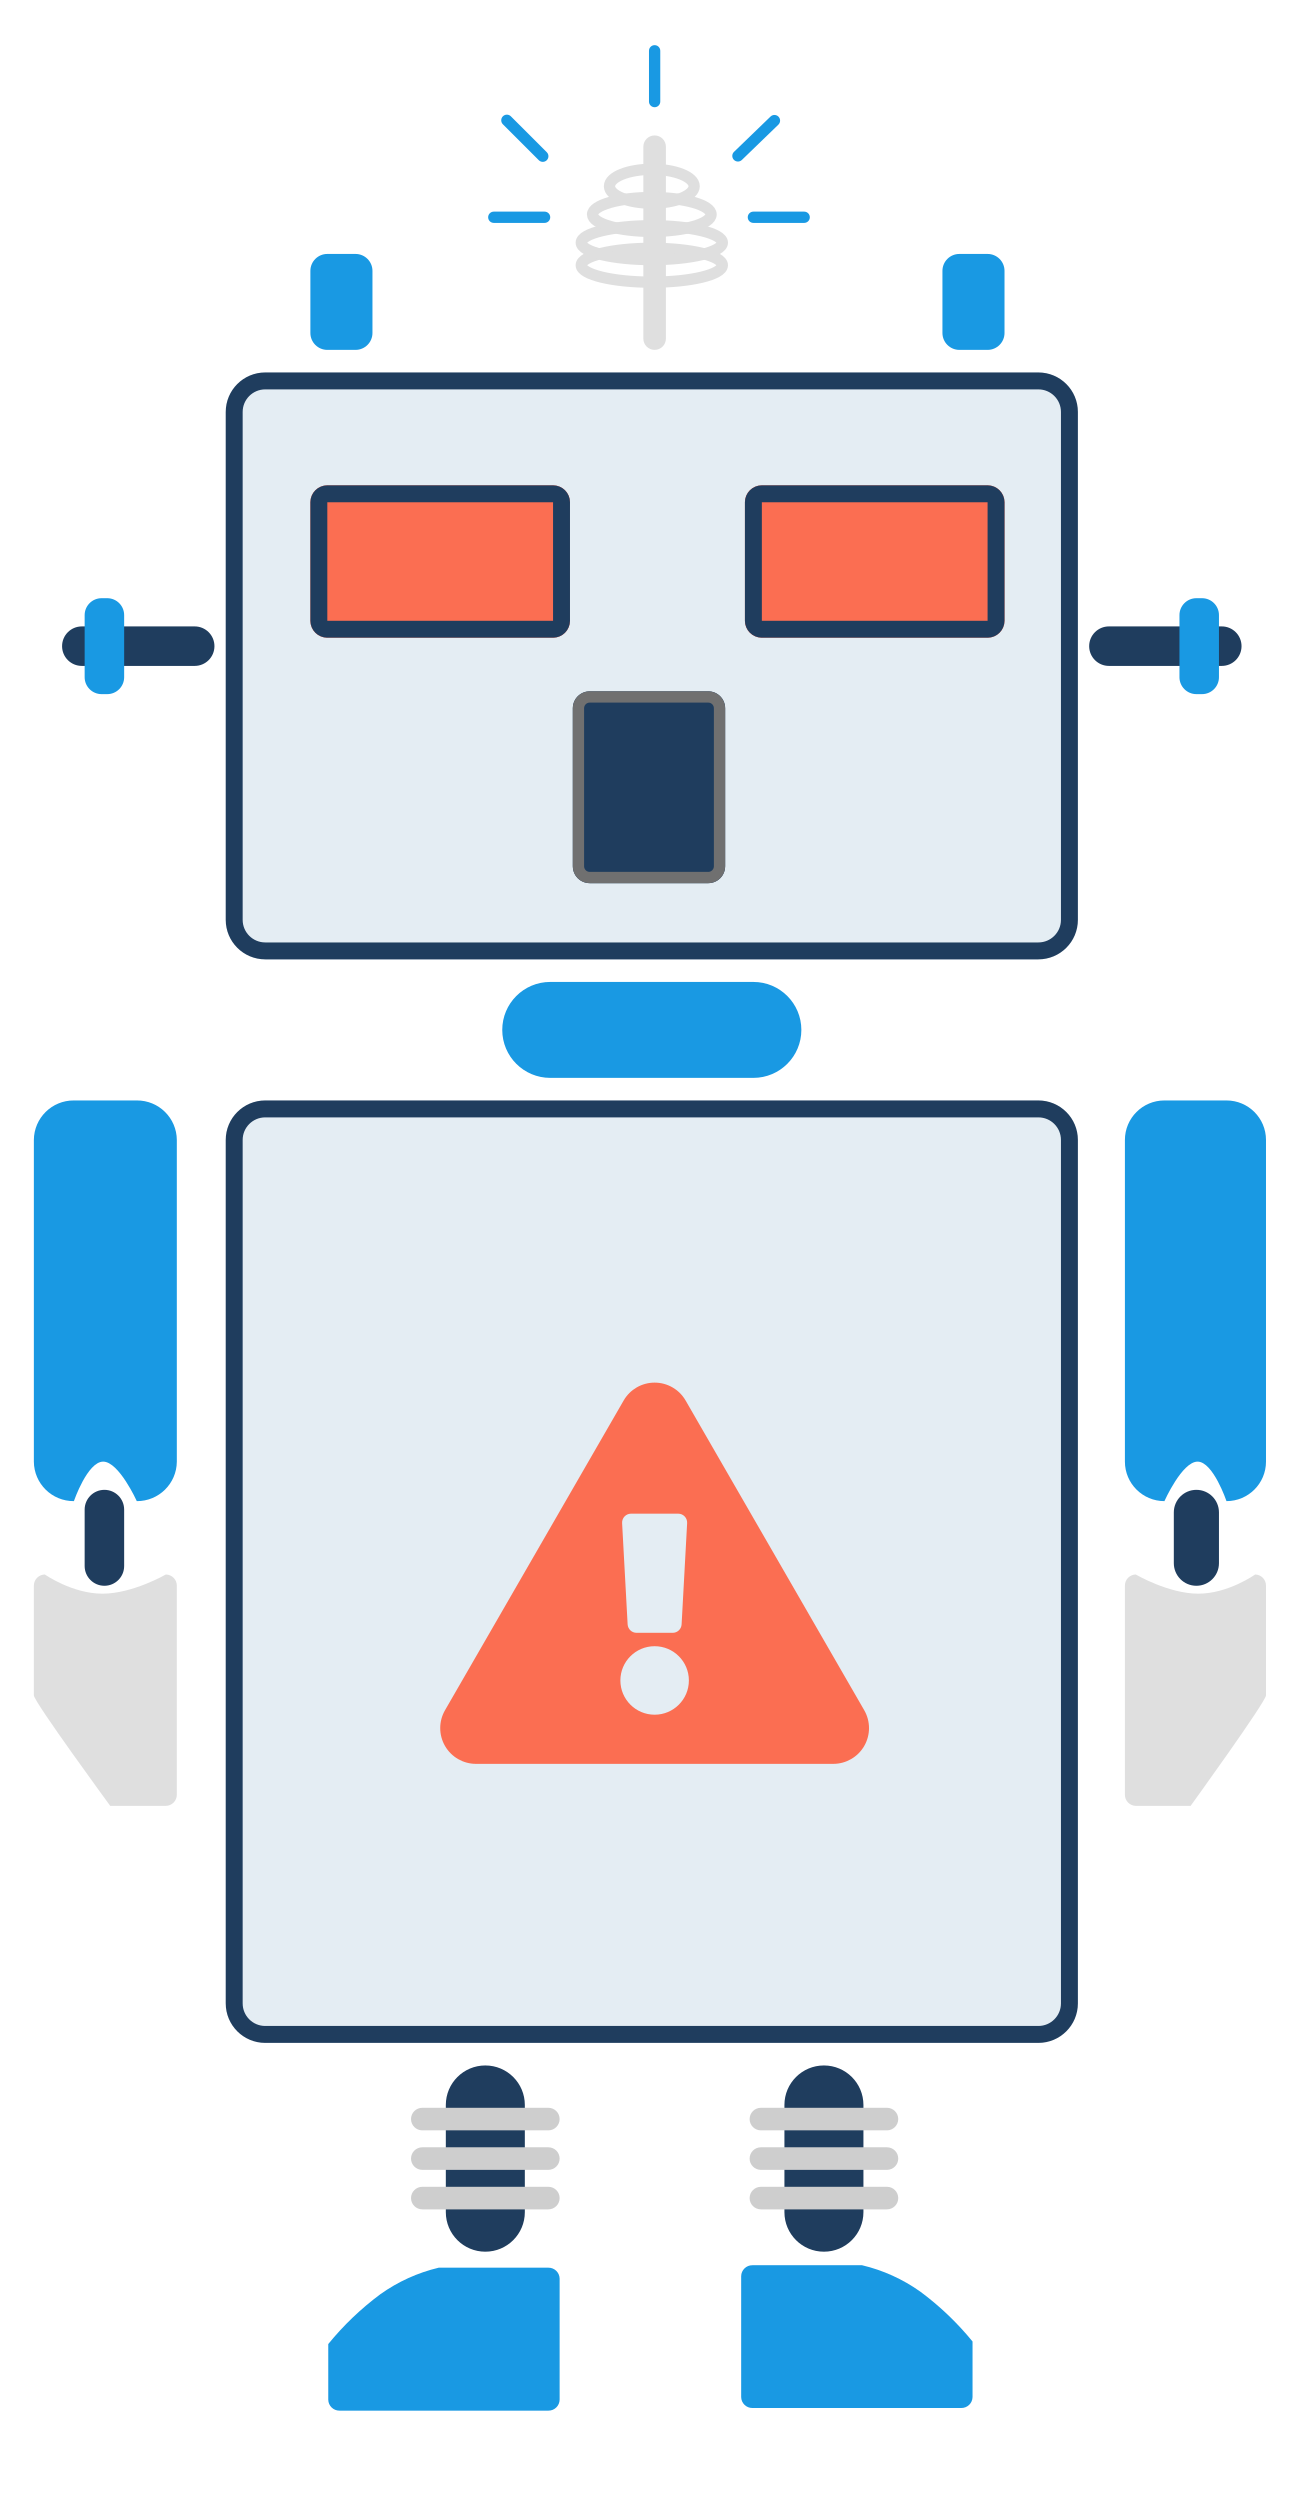
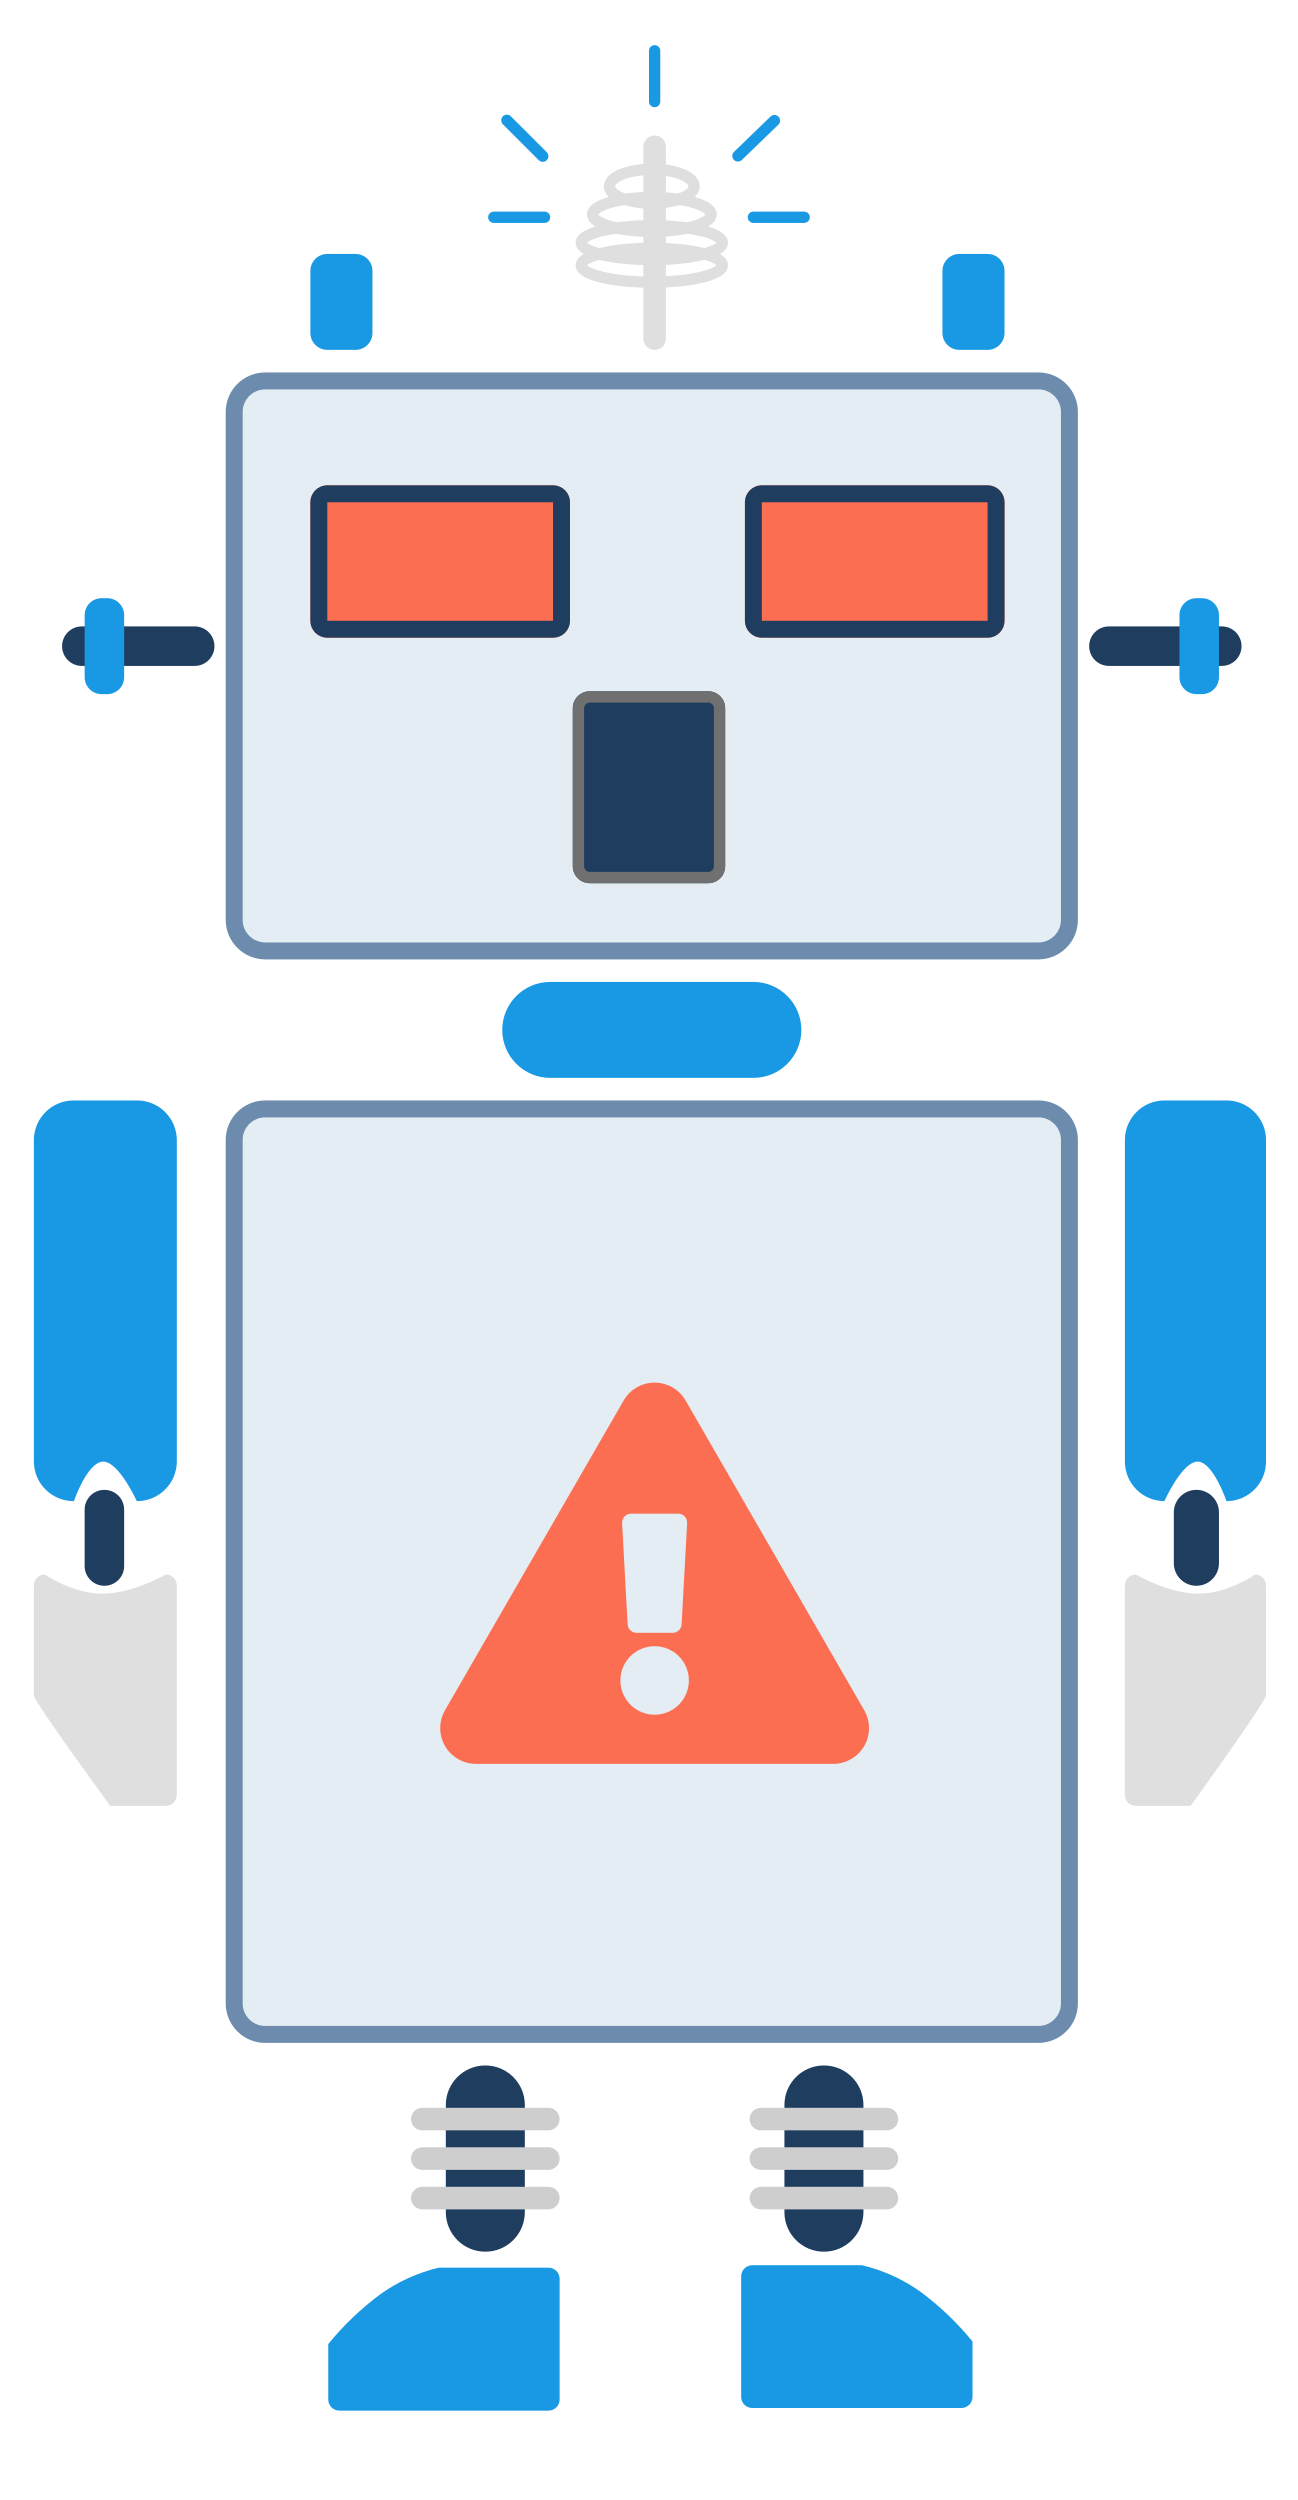
<svg xmlns="http://www.w3.org/2000/svg" width="230" height="443" viewBox="0 0 230 443">
  <defs>
    <clipPath id="b">
      <rect width="230" height="443" />
    </clipPath>
  </defs>
  <g id="a" clip-path="url(#b)">
    <rect width="14" height="33" rx="7" transform="translate(79 366)" fill="#1f3d5e" />
    <rect width="14" height="33" rx="7" transform="translate(139 366)" fill="#1f3d5e" />
-     <g transform="translate(40 66)" fill="rgba(160,192,210,0.28)" stroke="#1f3d5e" stroke-width="3">
+     <g transform="translate(40 66)" fill="rgba(160,192,210,0.28)" stroke="rgba(56,97,142,0.69)" stroke-width="3">
      <rect width="151" height="104" rx="7" stroke="none" />
      <rect x="1.5" y="1.5" width="148" height="101" rx="5.5" fill="none" />
    </g>
    <g transform="translate(55 86)" fill="#fb6e52" stroke="#1f3d5e" stroke-width="3">
      <rect width="46" height="27" rx="3" stroke="none" />
      <rect x="1.5" y="1.5" width="43" height="24" rx="1.5" fill="none" />
    </g>
    <g transform="translate(132 86)" fill="#fb6e52" stroke="#1f3d5e" stroke-width="3">
      <rect width="46" height="27" rx="3" stroke="none" />
      <rect x="1.5" y="1.5" width="43" height="24" rx="1.5" fill="none" />
    </g>
    <g transform="translate(128.5 122.5) rotate(90)" fill="#1f3d5e" stroke="#707070" stroke-width="2">
      <rect width="34" height="27" rx="3" stroke="none" />
      <rect x="1" y="1" width="32" height="25" rx="2" fill="none" />
    </g>
-     <g transform="translate(40 195)" fill="rgba(160,192,210,0.28)" stroke="#1f3d5e" stroke-width="3">
+     <g transform="translate(40 195)" fill="rgba(160,192,210,0.28)" stroke="rgba(56,97,142,0.69)" stroke-width="3">
      <rect width="151" height="167" rx="7" stroke="none" />
      <rect x="1.5" y="1.5" width="148" height="164" rx="5.5" fill="none" />
    </g>
    <path d="M7.093,0H18.24a7.047,7.047,0,0,1,7.093,7V64a7.047,7.047,0,0,1-7.093,7s-3.168-7-5.955-7-5.192,7-5.192,7A7.047,7.047,0,0,1,0,64V7A7.047,7.047,0,0,1,7.093,0Z" transform="translate(6 195)" fill="#1999e3" />
    <path d="M18,0H7A7,7,0,0,0,0,7V64a7,7,0,0,0,7,7s3.127-7,5.877-7S18,71,18,71a7,7,0,0,0,7-7V7A7,7,0,0,0,18,0Z" transform="translate(199.334 195)" fill="#1999e3" />
    <rect width="7" height="17" rx="3.5" transform="translate(15 264)" fill="#1f3d5e" />
    <rect width="7" height="27" rx="3.5" transform="translate(38 111) rotate(90)" fill="#1f3d5e" />
    <rect width="7" height="27" rx="3.5" transform="translate(193 118) rotate(-90)" fill="#1f3d5e" />
    <rect width="7" height="17" rx="3" transform="translate(22 123) rotate(180)" fill="#1999e3" />
    <rect width="11" height="17" rx="3" transform="translate(178 62) rotate(180)" fill="#1999e3" />
    <rect width="11" height="17" rx="3" transform="translate(66 62) rotate(180)" fill="#1999e3" />
    <rect width="7" height="17" rx="3" transform="translate(209 106)" fill="#1999e3" />
    <rect width="53" height="17" rx="8.5" transform="translate(89 174)" fill="#1999e3" />
    <rect width="8" height="17" rx="4" transform="translate(208 264)" fill="#1f3d5e" />
    <path d="M1.949,0s4.843,3.4,10.2,3.4S23.385,0,23.385,0a1.975,1.975,0,0,1,1.949,2V39a1.975,1.975,0,0,1-1.949,2H13.533S0,22.525,0,21.421V2A1.975,1.975,0,0,1,1.949,0Z" transform="translate(6 279)" fill="#dfdfdf" />
    <path d="M1.949,0H23.385a1.975,1.975,0,0,1,1.949,2V39a1.975,1.975,0,0,1-1.949,2H13.533a51.5,51.5,0,0,1-8.841-9.246A29.58,29.58,0,0,1,0,21.421V2A1.975,1.975,0,0,1,1.949,0Z" transform="translate(99.167 401.833) rotate(90)" fill="#1999e3" />
    <path d="M1.946,41H23.354A1.974,1.974,0,0,0,25.3,39V2a1.974,1.974,0,0,0-1.946-2H13.515A51.471,51.471,0,0,0,4.686,9.246,29.6,29.6,0,0,0,0,19.579V39A1.974,1.974,0,0,0,1.946,41Z" transform="translate(172.334 401.399) rotate(90)" fill="#1999e3" />
    <path d="M23.077,0S18.3,3.4,13.009,3.4,1.923,0,1.923,0A1.963,1.963,0,0,0,0,2V39a1.963,1.963,0,0,0,1.923,2h9.722S25,22.525,25,21.421V2A1.963,1.963,0,0,0,23.077,0Z" transform="translate(199.334 279)" fill="#dfdfdf" />
    <rect width="4" height="26.334" rx="2" transform="translate(99.167 373.5) rotate(90)" fill="#cecece" />
    <rect width="4" height="26.334" rx="2" transform="translate(159.167 373.5) rotate(90)" fill="#cecece" />
    <rect width="4" height="26.334" rx="2" transform="translate(99.167 380.5) rotate(90)" fill="#cecece" />
    <rect width="4" height="26.334" rx="2" transform="translate(159.167 380.5) rotate(90)" fill="#cecece" />
    <rect width="4" height="26.334" rx="2" transform="translate(99.167 387.5) rotate(90)" fill="#cecece" />
    <rect width="4" height="26.334" rx="2" transform="translate(159.167 387.5) rotate(90)" fill="#cecece" />
    <rect width="4" height="38" rx="2" transform="translate(114 24)" fill="#dfdfdf" />
    <rect width="2" height="11" rx="1" transform="translate(86.5 39.5) rotate(-90)" fill="#1999e3" />
    <rect width="2" height="11" rx="1" transform="translate(132.5 39.5) rotate(-90)" fill="#1999e3" />
    <rect width="2" height="11" rx="1" transform="matrix(-0.695, -0.719, 0.719, -0.695, 130.738, 29.04)" fill="#1999e3" />
    <rect width="2" height="11" rx="1" transform="translate(117 19) rotate(-180)" fill="#1999e3" />
    <rect width="2" height="11" rx="1" transform="translate(97.596 27.682) rotate(135)" fill="#1999e3" />
    <g transform="translate(102 43)" fill="none" stroke="#dfdfdf" stroke-width="2">
      <ellipse cx="13.5" cy="4" rx="13.5" ry="4" stroke="none" />
      <ellipse cx="13.5" cy="4" rx="12.5" ry="3" fill="none" />
    </g>
    <g transform="translate(102 39)" fill="none" stroke="#dfdfdf" stroke-width="2">
      <ellipse cx="13.5" cy="4" rx="13.5" ry="4" stroke="none" />
      <ellipse cx="13.5" cy="4" rx="12.5" ry="3" fill="none" />
    </g>
    <g transform="translate(104 34)" fill="none" stroke="#dfdfdf" stroke-width="2">
      <ellipse cx="11.5" cy="4" rx="11.5" ry="4" stroke="none" />
      <ellipse cx="11.5" cy="4" rx="10.5" ry="3" fill="none" />
    </g>
    <g transform="translate(107 29)" fill="none" stroke="#dfdfdf" stroke-width="2">
      <ellipse cx="8.5" cy="4" rx="8.5" ry="4" stroke="none" />
      <ellipse cx="8.5" cy="4" rx="7.5" ry="3" fill="none" />
    </g>
    <path d="M75.144,58.057a6.337,6.337,0,0,1-5.486,9.5H6.34a6.337,6.337,0,0,1-5.486-9.5L32.514,3.165a6.337,6.337,0,0,1,10.972,0L75.144,58.057ZM38,46.708a6.069,6.069,0,1,0,6.069,6.069A6.069,6.069,0,0,0,38,46.708ZM32.237,24.892l.979,17.944a1.583,1.583,0,0,0,1.581,1.5H41.2a1.583,1.583,0,0,0,1.581-1.5l.979-17.944a1.583,1.583,0,0,0-1.581-1.67H33.818a1.583,1.583,0,0,0-1.581,1.67Z" transform="translate(78 245)" fill="#fb6e52" />
  </g>
</svg>
